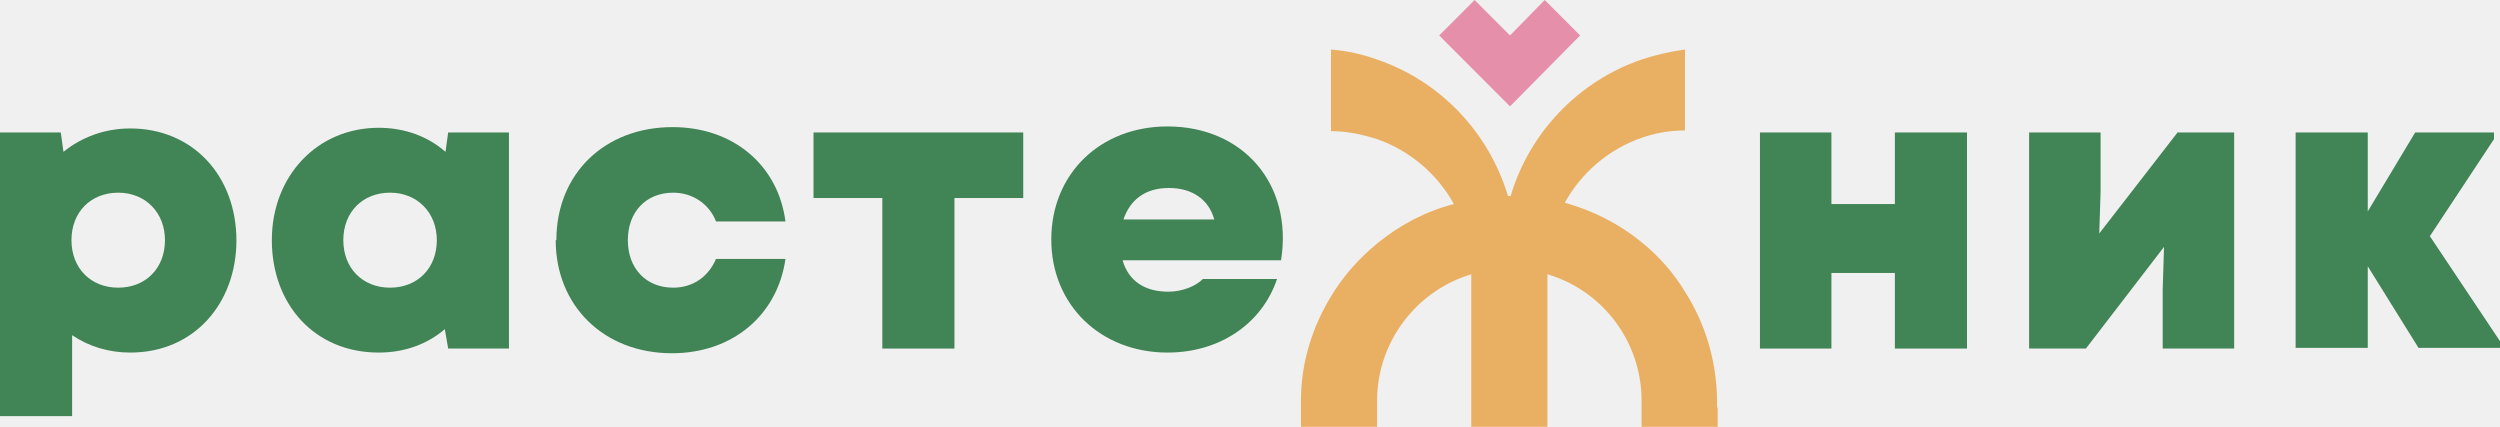
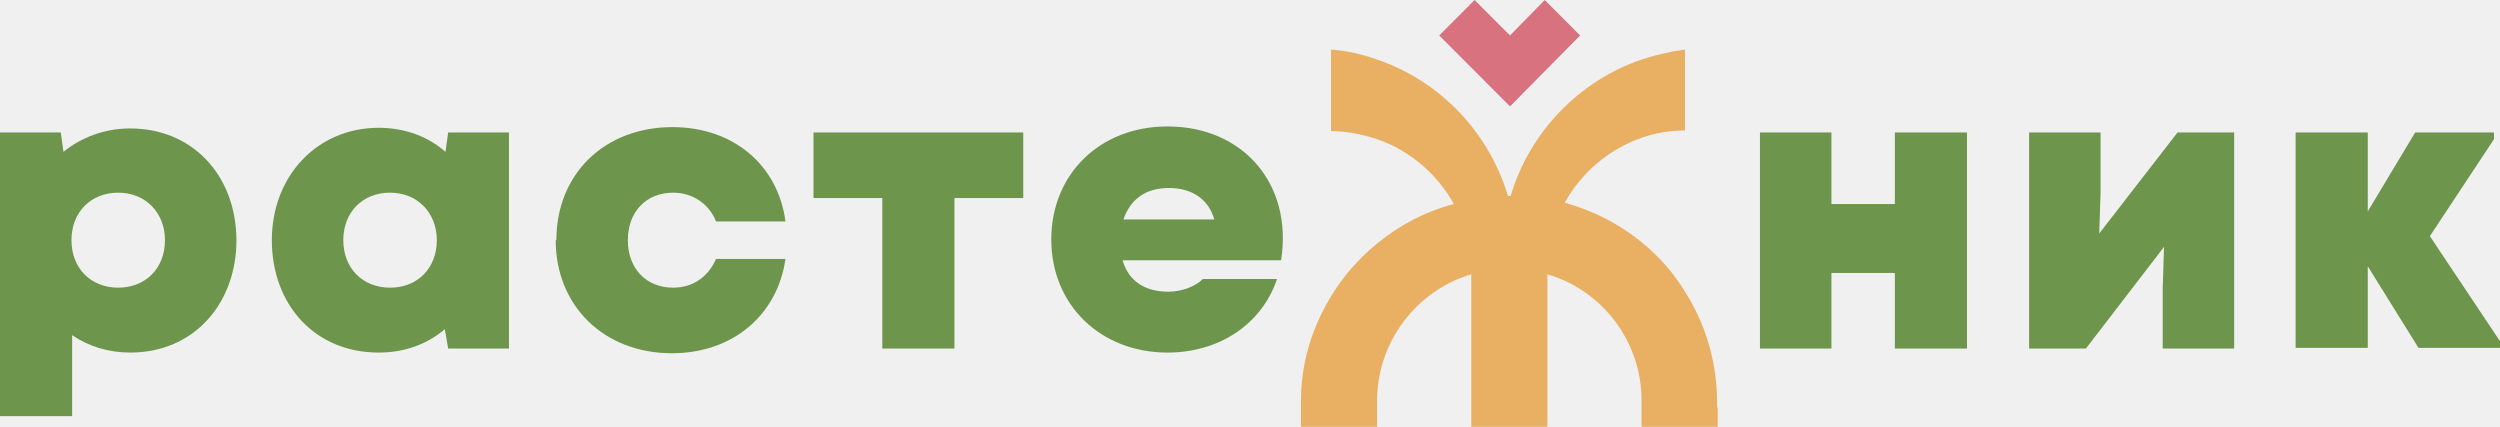
<svg xmlns="http://www.w3.org/2000/svg" width="246" height="42" viewBox="0 0 246 42" fill="none">
  <g clip-path="url(#clip0_18_23)">
-     <path d="M23.266 23.633C23.266 29.821 19.125 34.693 12.816 34.693C10.713 34.693 8.741 34.1 7.098 32.981V40.947H0V13.034H5.981L6.244 14.944C8.018 13.495 10.319 12.639 12.816 12.639C18.928 12.639 23.266 17.248 23.266 23.699V23.633ZM16.233 23.633C16.233 20.934 14.328 18.959 11.633 18.959C8.938 18.959 7.032 20.868 7.032 23.633C7.032 26.398 8.938 28.307 11.633 28.307C14.328 28.307 16.233 26.398 16.233 23.633Z" fill="#418456" />
-     <path d="M44.1 13.034H50.081V34.298H44.1L43.771 32.389C41.997 33.903 39.762 34.693 37.265 34.693C30.955 34.693 26.749 29.953 26.749 23.633C26.749 17.314 31.218 12.574 37.265 12.574C39.828 12.574 42.128 13.43 43.837 14.944L44.1 13.034ZM42.983 23.633C42.983 20.934 41.077 18.959 38.382 18.959C35.687 18.959 33.782 20.868 33.782 23.633C33.782 26.398 35.687 28.307 38.382 28.307C41.077 28.307 42.983 26.398 42.983 23.633Z" fill="#418456" />
-     <path d="M54.747 23.633C54.747 17.116 59.479 12.508 66.183 12.508C72.163 12.508 76.567 16.26 77.29 21.79H70.455C69.797 20.078 68.154 18.959 66.249 18.959C63.554 18.959 61.779 20.868 61.779 23.633C61.779 26.398 63.554 28.307 66.249 28.307C68.22 28.307 69.732 27.188 70.455 25.477H77.29C76.501 31.006 72.098 34.759 66.117 34.759C59.413 34.759 54.681 30.085 54.681 23.633H54.747Z" fill="#418456" />
-     <path d="M100.687 13.034V19.486H93.918V34.298H86.82V19.486H80.05V13.034H100.687Z" fill="#418456" />
-     <path d="M110.48 25.674C111.071 27.649 112.649 28.702 114.949 28.702C116.329 28.702 117.644 28.176 118.367 27.451H125.662C124.15 31.928 119.944 34.693 114.883 34.693C108.311 34.693 103.447 30.019 103.447 23.567C103.447 17.116 108.245 12.442 114.883 12.442C122.31 12.442 127.239 18.104 126.056 25.608H110.48V25.674ZM119.484 21.593C118.958 19.683 117.381 18.498 115.015 18.498C112.649 18.498 111.203 19.683 110.546 21.593H119.484Z" fill="#418456" />
-     <path d="M186.455 13.034H193.553V34.298H186.455V26.859H180.212V34.298H173.179V13.034H180.212V20.078H186.455V13.034Z" fill="#418456" />
-     <path d="M214.256 13.034H219.842V34.298H212.81V28.439L212.941 24.292L205.252 34.298H199.665V13.034H206.698V18.893L206.566 22.975L214.322 12.969L214.256 13.034Z" fill="#418456" />
-     <path d="M239.099 23.238L246 33.574V34.232H237.982L232.987 26.201V34.232H225.889V13.034H232.987V20.802L237.653 13.034H245.408V13.693L239.099 23.238Z" fill="#418456" />
+     <path d="M23.266 23.633C23.266 29.821 19.125 34.693 12.816 34.693C10.713 34.693 8.741 34.1 7.098 32.981V40.947H0V13.034H5.981L6.244 14.944C8.018 13.495 10.319 12.639 12.816 12.639C18.928 12.639 23.266 17.248 23.266 23.699V23.633ZM16.233 23.633C16.233 20.934 14.328 18.959 11.633 18.959C8.938 18.959 7.032 20.868 7.032 23.633C7.032 26.398 8.938 28.307 11.633 28.307C14.328 28.307 16.233 26.398 16.233 23.633Z" fill="#6d954b" />
+     <path d="M44.1 13.034H50.081V34.298H44.1L43.771 32.389C41.997 33.903 39.762 34.693 37.265 34.693C30.955 34.693 26.749 29.953 26.749 23.633C26.749 17.314 31.218 12.574 37.265 12.574C39.828 12.574 42.128 13.43 43.837 14.944L44.1 13.034ZM42.983 23.633C42.983 20.934 41.077 18.959 38.382 18.959C35.687 18.959 33.782 20.868 33.782 23.633C33.782 26.398 35.687 28.307 38.382 28.307C41.077 28.307 42.983 26.398 42.983 23.633Z" fill="#6d954b" />
+     <path d="M54.747 23.633C54.747 17.116 59.479 12.508 66.183 12.508C72.163 12.508 76.567 16.26 77.29 21.79H70.455C69.797 20.078 68.154 18.959 66.249 18.959C63.554 18.959 61.779 20.868 61.779 23.633C61.779 26.398 63.554 28.307 66.249 28.307C68.22 28.307 69.732 27.188 70.455 25.477H77.29C76.501 31.006 72.098 34.759 66.117 34.759C59.413 34.759 54.681 30.085 54.681 23.633H54.747Z" fill="#6d954b" />
+     <path d="M100.687 13.034V19.486H93.918V34.298H86.82V19.486H80.05V13.034H100.687Z" fill="#6d954b" />
+     <path d="M110.48 25.674C111.071 27.649 112.649 28.702 114.949 28.702C116.329 28.702 117.644 28.176 118.367 27.451H125.662C124.15 31.928 119.944 34.693 114.883 34.693C108.311 34.693 103.447 30.019 103.447 23.567C103.447 17.116 108.245 12.442 114.883 12.442C122.31 12.442 127.239 18.104 126.056 25.608H110.48V25.674ZM119.484 21.593C118.958 19.683 117.381 18.498 115.015 18.498C112.649 18.498 111.203 19.683 110.546 21.593H119.484Z" fill="#6d954b" />
+     <path d="M186.455 13.034H193.553V34.298H186.455V26.859H180.212V34.298H173.179V13.034H180.212V20.078H186.455V13.034Z" fill="#6d954b" />
+     <path d="M214.256 13.034H219.842V34.298H212.81V28.439L212.941 24.292L205.252 34.298H199.665V13.034H206.698V18.893L206.566 22.975L214.322 12.969L214.256 13.034Z" fill="#6d954b" />
+     <path d="M239.099 23.238L246 33.574V34.232H237.982L232.987 26.201V34.232H225.889V13.034H232.987V20.802L237.653 13.034H245.408V13.693L239.099 23.238Z" fill="#6d954b" />
    <path d="M169.023 40.157V42.066H161.531V39.433C161.531 33.574 157.653 28.571 152.264 26.991V42.066H144.772V26.991C139.448 28.571 135.505 33.574 135.505 39.433V42.066H128.013V40.157C128.013 40.157 128.013 39.894 128.013 39.762C128.013 39.63 128.013 39.564 128.013 39.433C128.013 35.68 129.13 32.191 130.97 29.163C132.153 27.188 133.73 25.411 135.505 23.962C137.674 22.185 140.237 20.803 143.063 20.078C141.42 17.116 138.725 14.812 135.505 13.693C134.059 13.232 132.547 12.903 130.97 12.903V4.872C132.547 5.003 134.059 5.332 135.505 5.859C141.683 7.966 146.481 12.969 148.387 19.288H148.649C150.49 13.034 155.353 7.966 161.531 5.859C162.911 5.398 164.357 5.069 165.803 4.872V12.837C164.291 12.837 162.846 13.1 161.531 13.561C158.311 14.68 155.616 16.984 153.973 19.947C156.799 20.737 159.362 22.053 161.531 23.831C163.24 25.213 164.686 26.859 165.803 28.702C167.775 31.796 168.892 35.417 168.958 39.301C168.958 39.433 168.958 39.498 168.958 39.63C168.958 39.762 168.958 39.894 168.958 40.025L169.023 40.157Z" fill="#E9B063" />
-     <path d="M155.485 3.489L152.001 0L148.584 3.489L145.1 0L141.617 3.489L148.584 10.467L155.485 3.489Z" fill="#E58FAB" />
+     <path d="M155.485 3.489L152.001 0L148.584 3.489L145.1 0L141.617 3.489L148.584 10.467L155.485 3.489Z" fill="#D8727F" />
  </g>
  <defs>
    <clipPath id="clip0_18_23">
      <rect width="246" height="42" fill="white" />
    </clipPath>
  </defs>
</svg>
